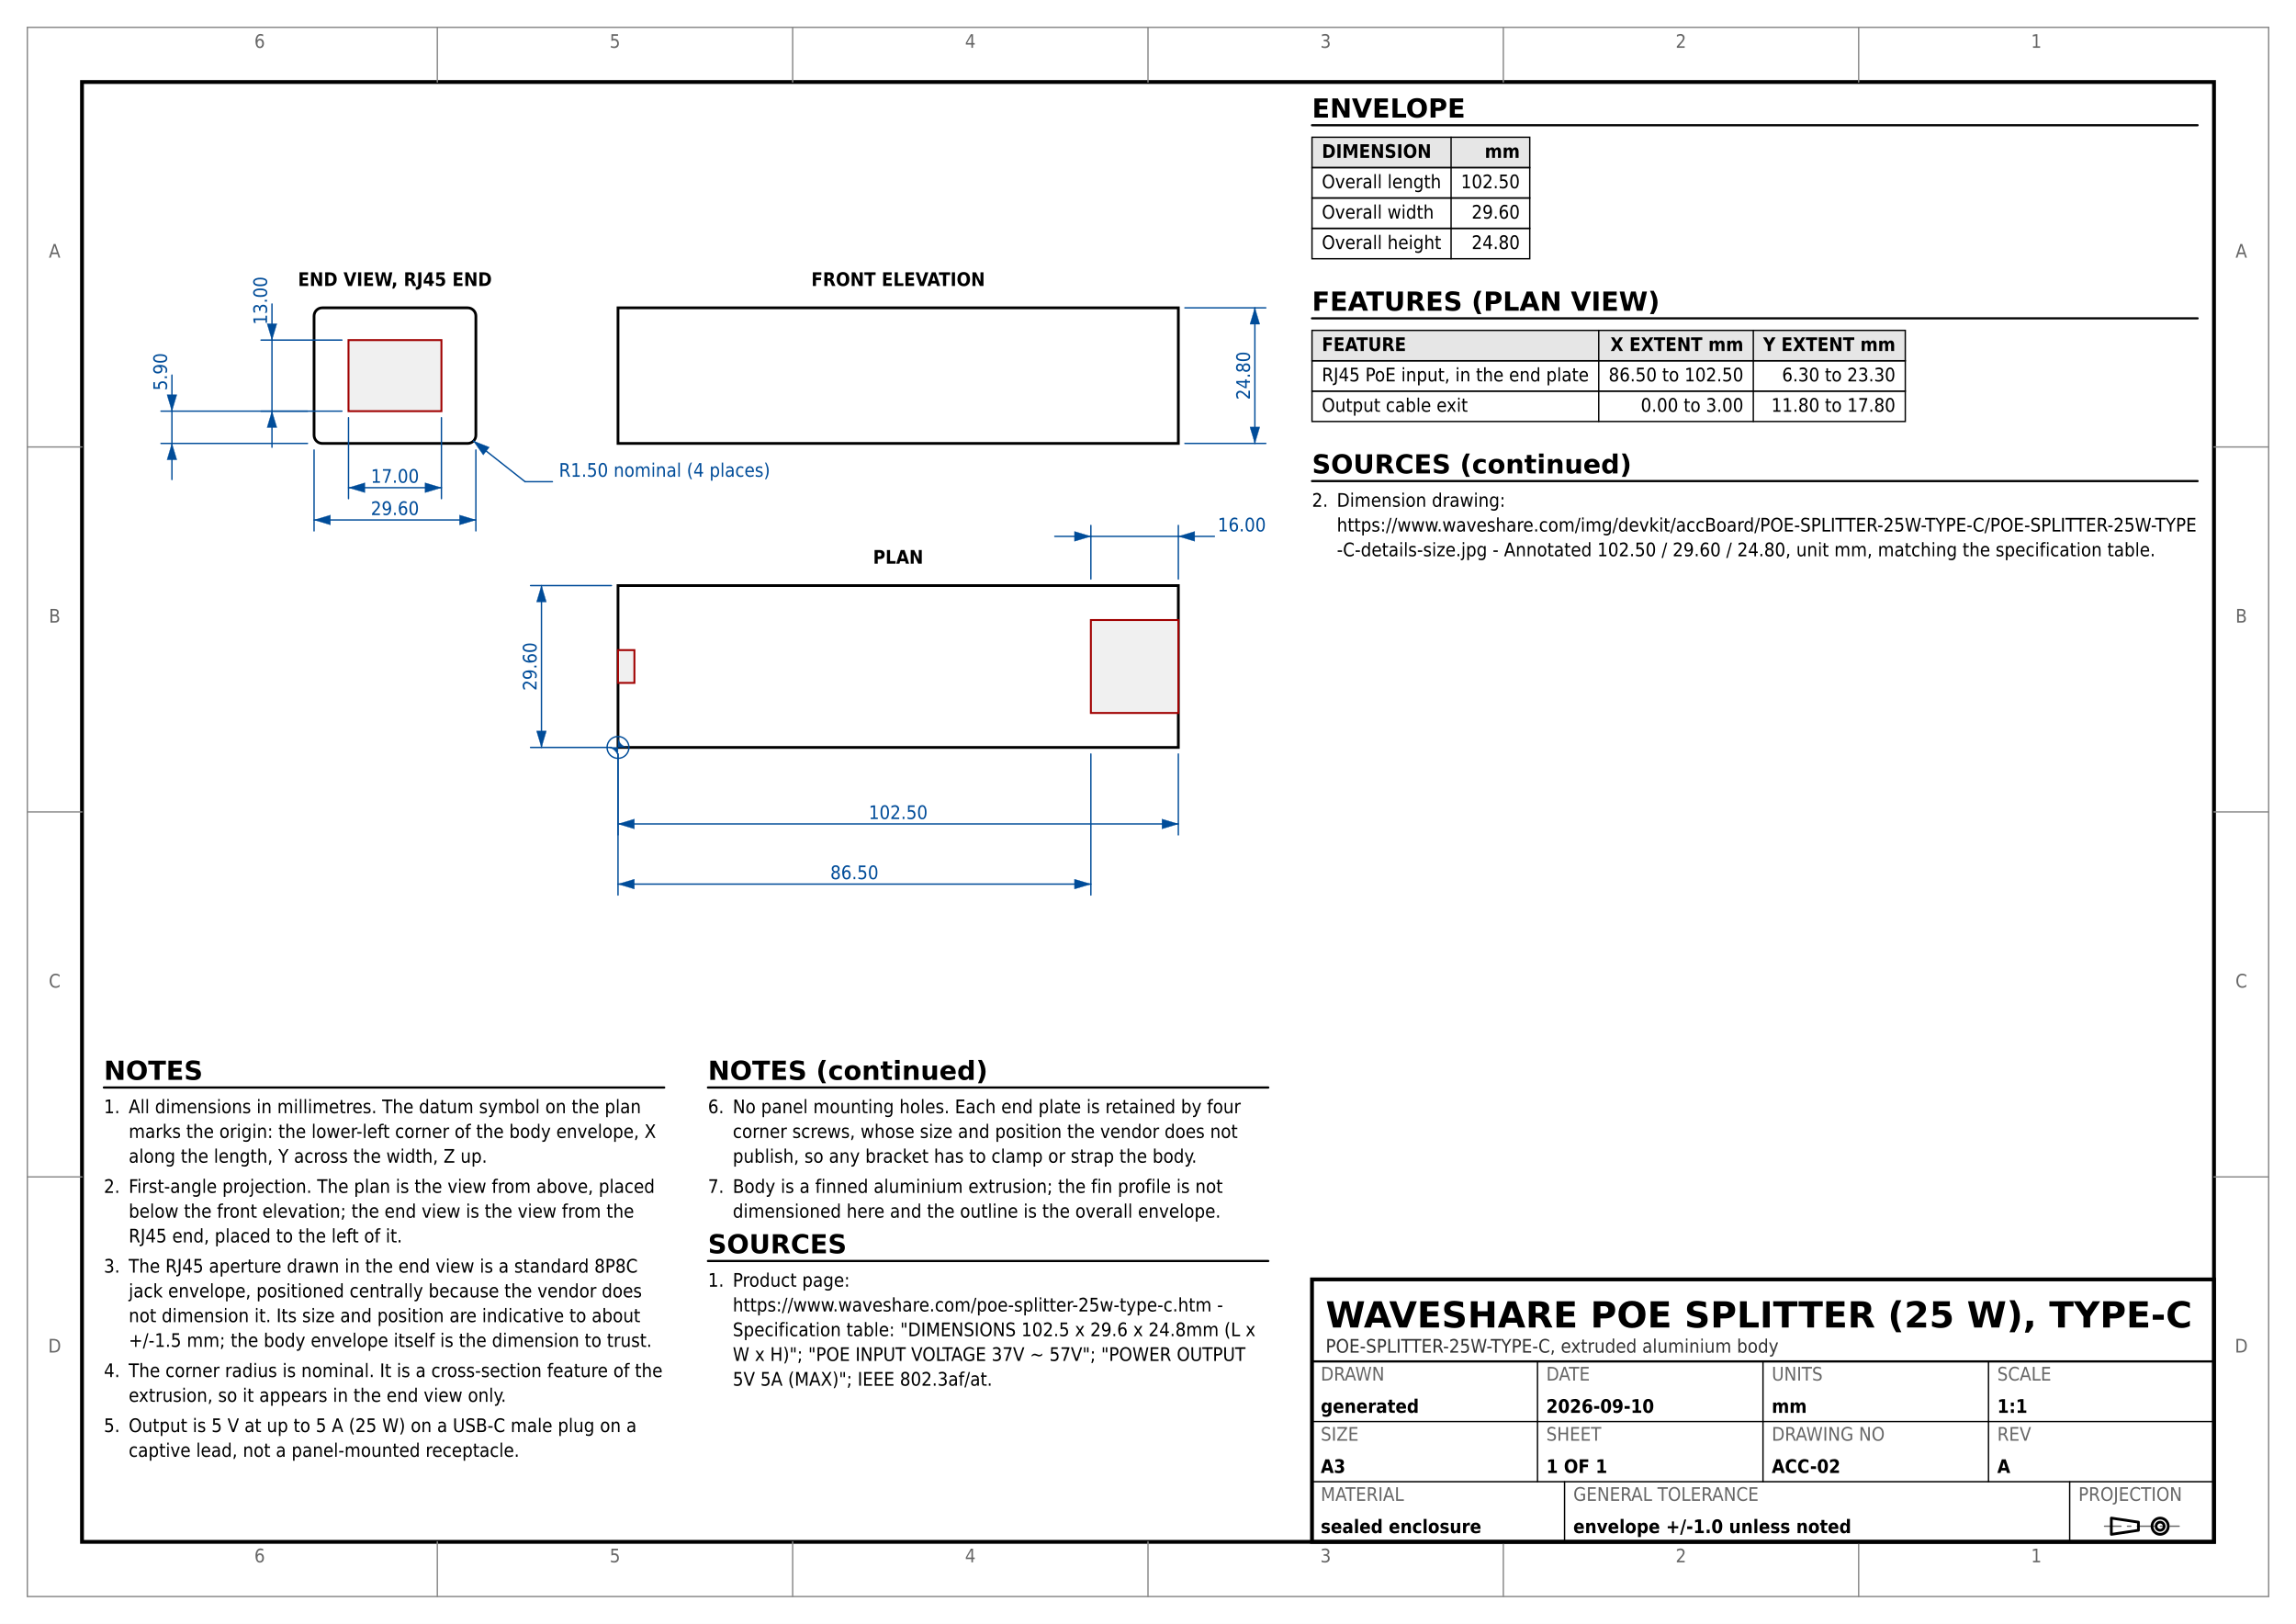
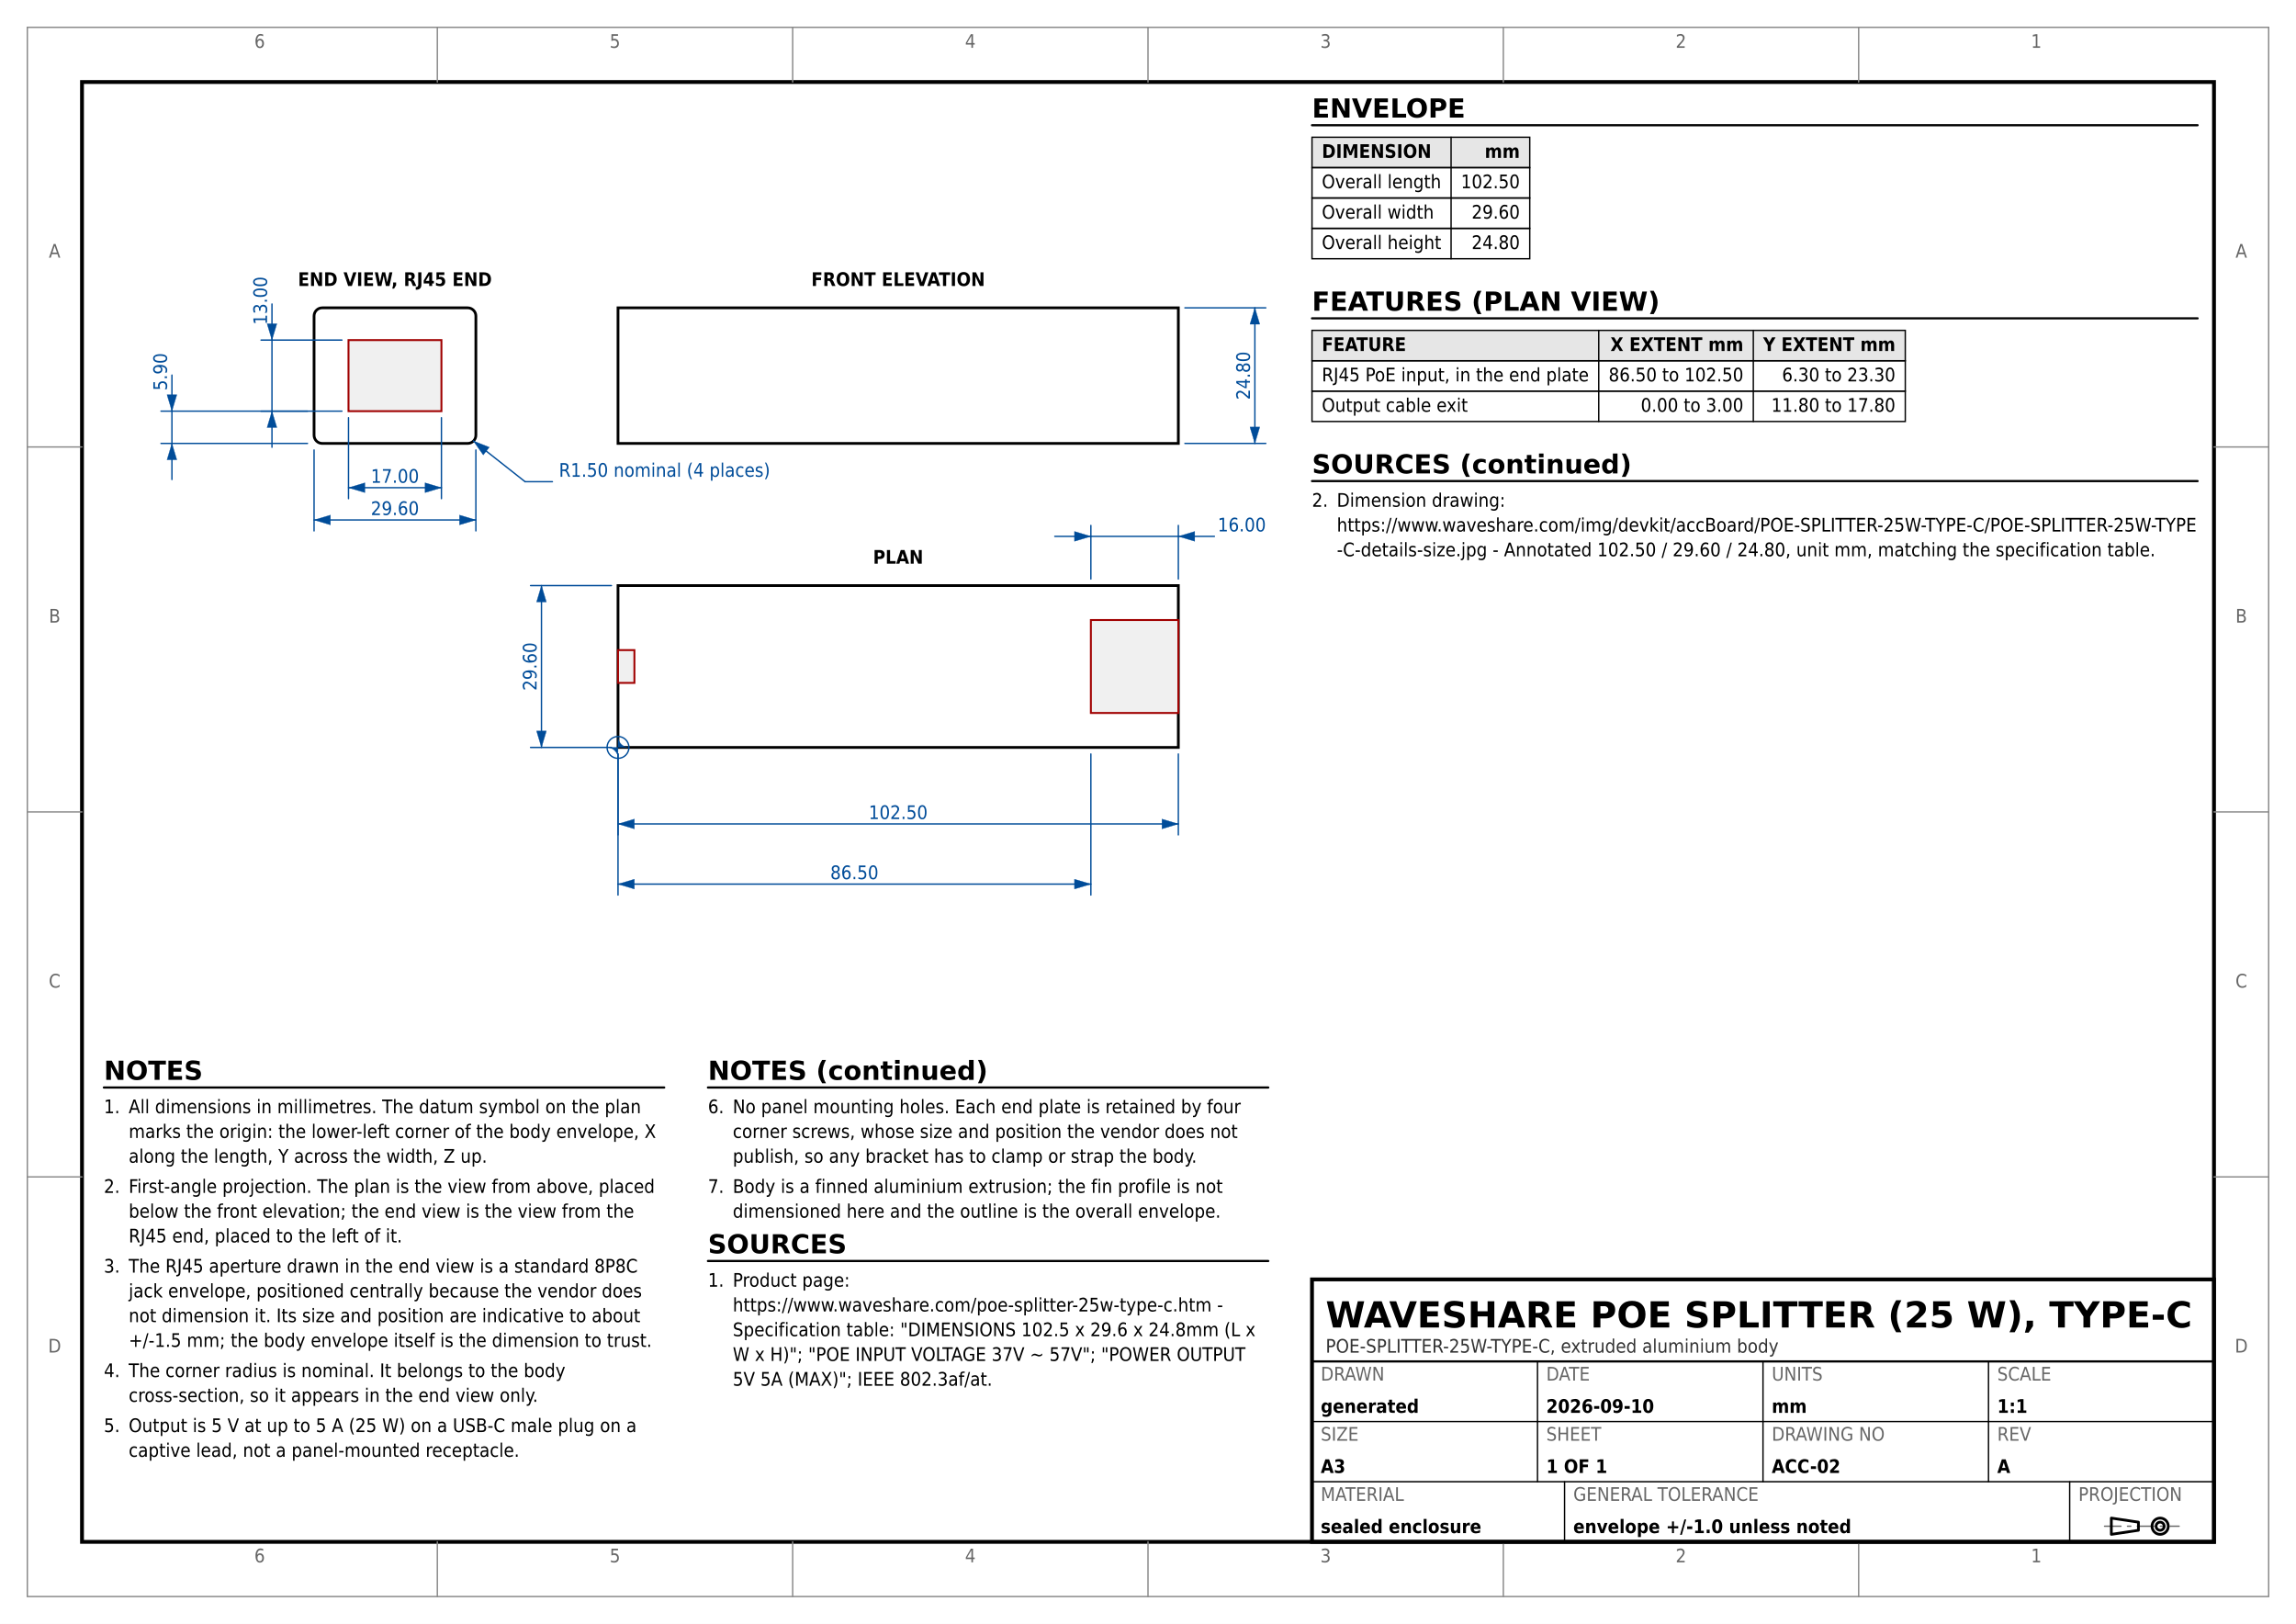
<svg xmlns="http://www.w3.org/2000/svg" version="1.1" width="420mm" height="297mm" viewBox="0 0 420 297">
  <rect width="100%" height="100%" fill="#ffffff" />
  <rect x="5" y="5" width="410" height="287" fill="none" stroke="#888888" stroke-width="0.25" />
  <rect x="15" y="15" width="390" height="267" fill="none" stroke="#000000" stroke-width="0.7" />
  <text x="47.5" y="285.75" font-family="DejaVu Sans Condensed, DejaVu Sans, Liberation Sans, sans-serif" font-size="3.429" fill="#666666" text-anchor="middle">6</text>
  <text x="47.5" y="8.75" font-family="DejaVu Sans Condensed, DejaVu Sans, Liberation Sans, sans-serif" font-size="3.429" fill="#666666" text-anchor="middle">6</text>
  <line x1="80" y1="292" x2="80" y2="282" stroke="#888888" stroke-width="0.25" stroke-linecap="round" />
  <line x1="80" y1="15" x2="80" y2="5" stroke="#888888" stroke-width="0.25" stroke-linecap="round" />
  <text x="112.5" y="285.75" font-family="DejaVu Sans Condensed, DejaVu Sans, Liberation Sans, sans-serif" font-size="3.429" fill="#666666" text-anchor="middle">5</text>
  <text x="112.5" y="8.75" font-family="DejaVu Sans Condensed, DejaVu Sans, Liberation Sans, sans-serif" font-size="3.429" fill="#666666" text-anchor="middle">5</text>
  <line x1="145" y1="292" x2="145" y2="282" stroke="#888888" stroke-width="0.25" stroke-linecap="round" />
  <line x1="145" y1="15" x2="145" y2="5" stroke="#888888" stroke-width="0.25" stroke-linecap="round" />
  <text x="177.5" y="285.75" font-family="DejaVu Sans Condensed, DejaVu Sans, Liberation Sans, sans-serif" font-size="3.429" fill="#666666" text-anchor="middle">4</text>
  <text x="177.5" y="8.75" font-family="DejaVu Sans Condensed, DejaVu Sans, Liberation Sans, sans-serif" font-size="3.429" fill="#666666" text-anchor="middle">4</text>
  <line x1="210" y1="292" x2="210" y2="282" stroke="#888888" stroke-width="0.25" stroke-linecap="round" />
  <line x1="210" y1="15" x2="210" y2="5" stroke="#888888" stroke-width="0.25" stroke-linecap="round" />
  <text x="242.5" y="285.75" font-family="DejaVu Sans Condensed, DejaVu Sans, Liberation Sans, sans-serif" font-size="3.429" fill="#666666" text-anchor="middle">3</text>
  <text x="242.5" y="8.75" font-family="DejaVu Sans Condensed, DejaVu Sans, Liberation Sans, sans-serif" font-size="3.429" fill="#666666" text-anchor="middle">3</text>
  <line x1="275" y1="292" x2="275" y2="282" stroke="#888888" stroke-width="0.25" stroke-linecap="round" />
  <line x1="275" y1="15" x2="275" y2="5" stroke="#888888" stroke-width="0.25" stroke-linecap="round" />
  <text x="307.5" y="285.75" font-family="DejaVu Sans Condensed, DejaVu Sans, Liberation Sans, sans-serif" font-size="3.429" fill="#666666" text-anchor="middle">2</text>
  <text x="307.5" y="8.75" font-family="DejaVu Sans Condensed, DejaVu Sans, Liberation Sans, sans-serif" font-size="3.429" fill="#666666" text-anchor="middle">2</text>
  <line x1="340" y1="292" x2="340" y2="282" stroke="#888888" stroke-width="0.25" stroke-linecap="round" />
  <line x1="340" y1="15" x2="340" y2="5" stroke="#888888" stroke-width="0.25" stroke-linecap="round" />
  <text x="372.5" y="285.75" font-family="DejaVu Sans Condensed, DejaVu Sans, Liberation Sans, sans-serif" font-size="3.429" fill="#666666" text-anchor="middle">1</text>
  <text x="372.5" y="8.75" font-family="DejaVu Sans Condensed, DejaVu Sans, Liberation Sans, sans-serif" font-size="3.429" fill="#666666" text-anchor="middle">1</text>
  <text x="10" y="247.375" font-family="DejaVu Sans Condensed, DejaVu Sans, Liberation Sans, sans-serif" font-size="3.429" fill="#666666" text-anchor="middle">D</text>
  <text x="410" y="247.375" font-family="DejaVu Sans Condensed, DejaVu Sans, Liberation Sans, sans-serif" font-size="3.429" fill="#666666" text-anchor="middle">D</text>
  <line x1="5" y1="215.25" x2="15" y2="215.25" stroke="#888888" stroke-width="0.25" stroke-linecap="round" />
  <line x1="405" y1="215.25" x2="415" y2="215.25" stroke="#888888" stroke-width="0.25" stroke-linecap="round" />
  <text x="10" y="180.625" font-family="DejaVu Sans Condensed, DejaVu Sans, Liberation Sans, sans-serif" font-size="3.429" fill="#666666" text-anchor="middle">C</text>
  <text x="410" y="180.625" font-family="DejaVu Sans Condensed, DejaVu Sans, Liberation Sans, sans-serif" font-size="3.429" fill="#666666" text-anchor="middle">C</text>
  <line x1="5" y1="148.5" x2="15" y2="148.5" stroke="#888888" stroke-width="0.25" stroke-linecap="round" />
  <line x1="405" y1="148.5" x2="415" y2="148.5" stroke="#888888" stroke-width="0.25" stroke-linecap="round" />
  <text x="10" y="113.875" font-family="DejaVu Sans Condensed, DejaVu Sans, Liberation Sans, sans-serif" font-size="3.429" fill="#666666" text-anchor="middle">B</text>
  <text x="410" y="113.875" font-family="DejaVu Sans Condensed, DejaVu Sans, Liberation Sans, sans-serif" font-size="3.429" fill="#666666" text-anchor="middle">B</text>
  <line x1="5" y1="81.75" x2="15" y2="81.75" stroke="#888888" stroke-width="0.25" stroke-linecap="round" />
  <line x1="405" y1="81.75" x2="415" y2="81.75" stroke="#888888" stroke-width="0.25" stroke-linecap="round" />
  <text x="10" y="47.125" font-family="DejaVu Sans Condensed, DejaVu Sans, Liberation Sans, sans-serif" font-size="3.429" fill="#666666" text-anchor="middle">A</text>
  <text x="410" y="47.125" font-family="DejaVu Sans Condensed, DejaVu Sans, Liberation Sans, sans-serif" font-size="3.429" fill="#666666" text-anchor="middle">A</text>
  <rect x="113.05" y="56.3" width="102.5" height="24.8" fill="none" stroke="#000000" stroke-width="0.5" />
  <rect x="113.05" y="107.1" width="102.5" height="29.6" fill="none" stroke="#000000" stroke-width="0.5" />
  <rect x="57.45" y="56.3" width="29.6" height="24.8" fill="none" stroke="#000000" stroke-width="0.5" rx="1.5" ry="1.5" />
  <text x="164.3" y="52.3" font-family="DejaVu Sans Condensed, DejaVu Sans, Liberation Sans, sans-serif" font-size="3.429" fill="#000000" text-anchor="middle" font-weight="bold">FRONT ELEVATION</text>
  <text x="164.3" y="103.1" font-family="DejaVu Sans Condensed, DejaVu Sans, Liberation Sans, sans-serif" font-size="3.429" fill="#000000" text-anchor="middle" font-weight="bold">PLAN</text>
  <text x="72.25" y="52.3" font-family="DejaVu Sans Condensed, DejaVu Sans, Liberation Sans, sans-serif" font-size="3.429" fill="#000000" text-anchor="middle" font-weight="bold">END VIEW, RJ45 END</text>
  <rect x="199.55" y="113.4" width="16" height="17" fill="#f0f0f0" stroke="#a00000" stroke-width="0.35" />
  <rect x="63.75" y="62.2" width="17" height="13" fill="#f0f0f0" stroke="#a00000" stroke-width="0.35" />
  <line x1="63.75" y1="76.4" x2="63.75" y2="91.2" stroke="#004c99" stroke-width="0.25" stroke-linecap="round" />
  <line x1="80.75" y1="76.4" x2="80.75" y2="91.2" stroke="#004c99" stroke-width="0.25" stroke-linecap="round" />
  <line x1="63.75" y1="89.2" x2="80.75" y2="89.2" stroke="#004c99" stroke-width="0.25" stroke-linecap="round" />
  <polygon points="63.75,89.2 66.75,90.1 66.75,88.3" fill="#004c99" stroke="#004c99" stroke-width="0.05" stroke-linejoin="round" />
  <polygon points="80.75,89.2 77.75,88.3 77.75,90.1" fill="#004c99" stroke="#004c99" stroke-width="0.05" stroke-linejoin="round" />
  <text x="72.25" y="88.3" font-family="DejaVu Sans Condensed, DejaVu Sans, Liberation Sans, sans-serif" font-size="3.429" fill="#004c99" text-anchor="middle">17.00</text>
  <line x1="62.55" y1="75.2" x2="47.75" y2="75.2" stroke="#004c99" stroke-width="0.25" stroke-linecap="round" />
  <line x1="62.55" y1="62.2" x2="47.75" y2="62.2" stroke="#004c99" stroke-width="0.25" stroke-linecap="round" />
  <line x1="49.75" y1="75.2" x2="49.75" y2="62.2" stroke="#004c99" stroke-width="0.25" stroke-linecap="round" />
  <polygon points="49.75,75.2 48.85,78.2 50.65,78.2" fill="#004c99" stroke="#004c99" stroke-width="0.05" stroke-linejoin="round" />
  <polygon points="49.75,62.2 50.65,59.2 48.85,59.2" fill="#004c99" stroke="#004c99" stroke-width="0.05" stroke-linejoin="round" />
  <line x1="49.75" y1="81.8" x2="49.75" y2="75.2" stroke="#004c99" stroke-width="0.25" stroke-linecap="round" />
  <line x1="49.75" y1="62.2" x2="49.75" y2="55.6" stroke="#004c99" stroke-width="0.25" stroke-linecap="round" />
  <text x="48.85" y="55" font-family="DejaVu Sans Condensed, DejaVu Sans, Liberation Sans, sans-serif" font-size="3.429" fill="#004c99" text-anchor="middle" transform="rotate(-90 48.85 55)">13.00</text>
  <line x1="56.25" y1="75.2" x2="29.45" y2="75.2" stroke="#004c99" stroke-width="0.25" stroke-linecap="round" />
  <line x1="56.25" y1="81.1" x2="29.45" y2="81.1" stroke="#004c99" stroke-width="0.25" stroke-linecap="round" />
  <line x1="31.45" y1="81.1" x2="31.45" y2="75.2" stroke="#004c99" stroke-width="0.25" stroke-linecap="round" />
  <polygon points="31.45,81.1 30.55,84.1 32.35,84.1" fill="#004c99" stroke="#004c99" stroke-width="0.05" stroke-linejoin="round" />
  <polygon points="31.45,75.2 32.35,72.2 30.55,72.2" fill="#004c99" stroke="#004c99" stroke-width="0.05" stroke-linejoin="round" />
  <line x1="31.45" y1="87.7" x2="31.45" y2="81.1" stroke="#004c99" stroke-width="0.25" stroke-linecap="round" />
  <line x1="31.45" y1="75.2" x2="31.45" y2="68.6" stroke="#004c99" stroke-width="0.25" stroke-linecap="round" />
  <text x="30.55" y="68" font-family="DejaVu Sans Condensed, DejaVu Sans, Liberation Sans, sans-serif" font-size="3.429" fill="#004c99" text-anchor="middle" transform="rotate(-90 30.55 68)">5.90</text>
  <line x1="199.55" y1="105.9" x2="199.55" y2="96.1" stroke="#004c99" stroke-width="0.25" stroke-linecap="round" />
  <line x1="215.55" y1="105.9" x2="215.55" y2="96.1" stroke="#004c99" stroke-width="0.25" stroke-linecap="round" />
  <line x1="199.55" y1="98.1" x2="215.55" y2="98.1" stroke="#004c99" stroke-width="0.25" stroke-linecap="round" />
  <polygon points="199.55,98.1 196.55,97.2 196.55,99" fill="#004c99" stroke="#004c99" stroke-width="0.05" stroke-linejoin="round" />
  <polygon points="215.55,98.1 218.55,99 218.55,97.2" fill="#004c99" stroke="#004c99" stroke-width="0.05" stroke-linejoin="round" />
  <line x1="192.95" y1="98.1" x2="199.55" y2="98.1" stroke="#004c99" stroke-width="0.25" stroke-linecap="round" />
  <line x1="215.55" y1="98.1" x2="222.15" y2="98.1" stroke="#004c99" stroke-width="0.25" stroke-linecap="round" />
  <text x="227.165" y="97.2" font-family="DejaVu Sans Condensed, DejaVu Sans, Liberation Sans, sans-serif" font-size="3.429" fill="#004c99" text-anchor="middle">16.00</text>
  <line x1="113.05" y1="137.9" x2="113.05" y2="163.7" stroke="#004c99" stroke-width="0.25" stroke-linecap="round" />
  <line x1="199.55" y1="137.9" x2="199.55" y2="163.7" stroke="#004c99" stroke-width="0.25" stroke-linecap="round" />
  <line x1="113.05" y1="161.7" x2="199.55" y2="161.7" stroke="#004c99" stroke-width="0.25" stroke-linecap="round" />
  <polygon points="113.05,161.7 116.05,162.6 116.05,160.8" fill="#004c99" stroke="#004c99" stroke-width="0.05" stroke-linejoin="round" />
  <polygon points="199.55,161.7 196.55,160.8 196.55,162.6" fill="#004c99" stroke="#004c99" stroke-width="0.05" stroke-linejoin="round" />
  <text x="156.3" y="160.8" font-family="DejaVu Sans Condensed, DejaVu Sans, Liberation Sans, sans-serif" font-size="3.429" fill="#004c99" text-anchor="middle">86.50</text>
  <rect x="113.05" y="118.9" width="3" height="6" fill="#f0f0f0" stroke="#a00000" stroke-width="0.35" />
  <line x1="113.05" y1="137.9" x2="113.05" y2="152.7" stroke="#004c99" stroke-width="0.25" stroke-linecap="round" />
  <line x1="215.55" y1="137.9" x2="215.55" y2="152.7" stroke="#004c99" stroke-width="0.25" stroke-linecap="round" />
  <line x1="113.05" y1="150.7" x2="215.55" y2="150.7" stroke="#004c99" stroke-width="0.25" stroke-linecap="round" />
  <polygon points="113.05,150.7 116.05,151.6 116.05,149.8" fill="#004c99" stroke="#004c99" stroke-width="0.05" stroke-linejoin="round" />
  <polygon points="215.55,150.7 212.55,149.8 212.55,151.6" fill="#004c99" stroke="#004c99" stroke-width="0.05" stroke-linejoin="round" />
  <text x="164.3" y="149.8" font-family="DejaVu Sans Condensed, DejaVu Sans, Liberation Sans, sans-serif" font-size="3.429" fill="#004c99" text-anchor="middle">102.50</text>
  <line x1="111.85" y1="136.7" x2="97.05" y2="136.7" stroke="#004c99" stroke-width="0.25" stroke-linecap="round" />
  <line x1="111.85" y1="107.1" x2="97.05" y2="107.1" stroke="#004c99" stroke-width="0.25" stroke-linecap="round" />
  <line x1="99.05" y1="136.7" x2="99.05" y2="107.1" stroke="#004c99" stroke-width="0.25" stroke-linecap="round" />
  <polygon points="99.05,136.7 99.95,133.7 98.15,133.7" fill="#004c99" stroke="#004c99" stroke-width="0.05" stroke-linejoin="round" />
  <polygon points="99.05,107.1 98.15,110.1 99.95,110.1" fill="#004c99" stroke="#004c99" stroke-width="0.05" stroke-linejoin="round" />
  <text x="98.15" y="121.9" font-family="DejaVu Sans Condensed, DejaVu Sans, Liberation Sans, sans-serif" font-size="3.429" fill="#004c99" text-anchor="middle" transform="rotate(-90 98.15 121.9)">29.60</text>
  <line x1="216.75" y1="81.1" x2="231.55" y2="81.1" stroke="#004c99" stroke-width="0.25" stroke-linecap="round" />
  <line x1="216.75" y1="56.3" x2="231.55" y2="56.3" stroke="#004c99" stroke-width="0.25" stroke-linecap="round" />
  <line x1="229.55" y1="81.1" x2="229.55" y2="56.3" stroke="#004c99" stroke-width="0.25" stroke-linecap="round" />
  <polygon points="229.55,81.1 230.45,78.1 228.65,78.1" fill="#004c99" stroke="#004c99" stroke-width="0.05" stroke-linejoin="round" />
  <polygon points="229.55,56.3 228.65,59.3 230.45,59.3" fill="#004c99" stroke="#004c99" stroke-width="0.05" stroke-linejoin="round" />
  <text x="228.65" y="68.7" font-family="DejaVu Sans Condensed, DejaVu Sans, Liberation Sans, sans-serif" font-size="3.429" fill="#004c99" text-anchor="middle" transform="rotate(-90 228.65 68.7)">24.80</text>
  <line x1="57.45" y1="82.3" x2="57.45" y2="97.1" stroke="#004c99" stroke-width="0.25" stroke-linecap="round" />
  <line x1="87.05" y1="82.3" x2="87.05" y2="97.1" stroke="#004c99" stroke-width="0.25" stroke-linecap="round" />
  <line x1="57.45" y1="95.1" x2="87.05" y2="95.1" stroke="#004c99" stroke-width="0.25" stroke-linecap="round" />
  <polygon points="57.45,95.1 60.45,96 60.45,94.2" fill="#004c99" stroke="#004c99" stroke-width="0.05" stroke-linejoin="round" />
  <polygon points="87.05,95.1 84.05,94.2 84.05,96" fill="#004c99" stroke="#004c99" stroke-width="0.05" stroke-linejoin="round" />
  <text x="72.25" y="94.2" font-family="DejaVu Sans Condensed, DejaVu Sans, Liberation Sans, sans-serif" font-size="3.429" fill="#004c99" text-anchor="middle">29.60</text>
  <polygon points="86.6,80.65 88.399,83.214 89.513,81.8" fill="#004c99" stroke="#004c99" stroke-width="0.05" stroke-linejoin="round" />
  <line x1="86.6" y1="80.65" x2="96.05" y2="88.1" stroke="#004c99" stroke-width="0.25" stroke-linecap="round" />
  <line x1="96.05" y1="88.1" x2="101.05" y2="88.1" stroke="#004c99" stroke-width="0.25" stroke-linecap="round" />
  <text x="102.25" y="87.2" font-family="DejaVu Sans Condensed, DejaVu Sans, Liberation Sans, sans-serif" font-size="3.429" fill="#004c99" text-anchor="start">R1.50 nominal (4 places)</text>
  <circle cx="113.05" cy="136.7" r="2" fill="none" stroke="#004c99" stroke-width="0.25" />
  <path d="M 113.05 136.7 L 115.05 136.7 A 2.0 2.0 0 0 1 113.05 134.7 Z" fill="#004c99" stroke="#004c99" stroke-width="0.05" stroke-linejoin="round" stroke-linecap="round" />
  <path d="M 113.05 136.7 L 111.05 136.7 A 2.0 2.0 0 0 1 113.05 138.7 Z" fill="#004c99" stroke="#004c99" stroke-width="0.05" stroke-linejoin="round" stroke-linecap="round" />
  <text x="240" y="21.5" font-family="DejaVu Sans, Liberation Sans, sans-serif" font-size="4.801" fill="#000000" text-anchor="start" font-weight="bold">ENVELOPE</text>
  <line x1="240" y1="22.9" x2="402" y2="22.9" stroke="#000000" stroke-width="0.4" stroke-linecap="round" />
  <rect x="240" y="25.1" width="39.833" height="5.556" fill="#e6e6e6" stroke="#000000" stroke-width="0.25" />
  <text x="241.8" y="28.878" font-family="DejaVu Sans Condensed, DejaVu Sans, Liberation Sans, sans-serif" font-size="3.429" fill="#000000" text-anchor="start" font-weight="bold">DIMENSION</text>
  <text x="278.033" y="28.878" font-family="DejaVu Sans Condensed, DejaVu Sans, Liberation Sans, sans-serif" font-size="3.429" fill="#000000" text-anchor="end" font-weight="bold">mm</text>
  <rect x="240" y="30.656" width="39.833" height="5.556" fill="none" stroke="#000000" stroke-width="0.25" />
  <text x="241.8" y="34.433" font-family="DejaVu Sans Condensed, DejaVu Sans, Liberation Sans, sans-serif" font-size="3.429" fill="#000000" text-anchor="start">Overall length</text>
  <text x="278.033" y="34.433" font-family="DejaVu Sans Condensed, DejaVu Sans, Liberation Sans, sans-serif" font-size="3.429" fill="#000000" text-anchor="end">102.50</text>
  <rect x="240" y="36.211" width="39.833" height="5.556" fill="none" stroke="#000000" stroke-width="0.25" />
  <text x="241.8" y="39.989" font-family="DejaVu Sans Condensed, DejaVu Sans, Liberation Sans, sans-serif" font-size="3.429" fill="#000000" text-anchor="start">Overall width</text>
  <text x="278.033" y="39.989" font-family="DejaVu Sans Condensed, DejaVu Sans, Liberation Sans, sans-serif" font-size="3.429" fill="#000000" text-anchor="end">29.60</text>
  <rect x="240" y="41.767" width="39.833" height="5.556" fill="none" stroke="#000000" stroke-width="0.25" />
  <text x="241.8" y="45.544" font-family="DejaVu Sans Condensed, DejaVu Sans, Liberation Sans, sans-serif" font-size="3.429" fill="#000000" text-anchor="start">Overall height</text>
  <text x="278.033" y="45.544" font-family="DejaVu Sans Condensed, DejaVu Sans, Liberation Sans, sans-serif" font-size="3.429" fill="#000000" text-anchor="end">24.80</text>
  <line x1="265.441" y1="25.1" x2="265.441" y2="47.322" stroke="#000000" stroke-width="0.25" stroke-linecap="round" />
  <text x="240" y="56.822" font-family="DejaVu Sans, Liberation Sans, sans-serif" font-size="4.801" fill="#000000" text-anchor="start" font-weight="bold">FEATURES (PLAN VIEW)</text>
  <line x1="240" y1="58.222" x2="402" y2="58.222" stroke="#000000" stroke-width="0.4" stroke-linecap="round" />
  <rect x="240" y="60.422" width="108.528" height="5.556" fill="#e6e6e6" stroke="#000000" stroke-width="0.25" />
  <text x="241.8" y="64.2" font-family="DejaVu Sans Condensed, DejaVu Sans, Liberation Sans, sans-serif" font-size="3.429" fill="#000000" text-anchor="start" font-weight="bold">FEATURE</text>
  <text x="318.929" y="64.2" font-family="DejaVu Sans Condensed, DejaVu Sans, Liberation Sans, sans-serif" font-size="3.429" fill="#000000" text-anchor="end" font-weight="bold">X EXTENT mm</text>
  <text x="346.728" y="64.2" font-family="DejaVu Sans Condensed, DejaVu Sans, Liberation Sans, sans-serif" font-size="3.429" fill="#000000" text-anchor="end" font-weight="bold">Y EXTENT mm</text>
  <rect x="240" y="65.978" width="108.528" height="5.556" fill="none" stroke="#000000" stroke-width="0.25" />
  <text x="241.8" y="69.756" font-family="DejaVu Sans Condensed, DejaVu Sans, Liberation Sans, sans-serif" font-size="3.429" fill="#000000" text-anchor="start">RJ45 PoE input, in the end plate</text>
  <text x="318.929" y="69.756" font-family="DejaVu Sans Condensed, DejaVu Sans, Liberation Sans, sans-serif" font-size="3.429" fill="#000000" text-anchor="end">86.50 to 102.50</text>
  <text x="346.728" y="69.756" font-family="DejaVu Sans Condensed, DejaVu Sans, Liberation Sans, sans-serif" font-size="3.429" fill="#000000" text-anchor="end">6.30 to 23.30</text>
  <rect x="240" y="71.533" width="108.528" height="5.556" fill="none" stroke="#000000" stroke-width="0.25" />
  <text x="241.8" y="75.311" font-family="DejaVu Sans Condensed, DejaVu Sans, Liberation Sans, sans-serif" font-size="3.429" fill="#000000" text-anchor="start">Output cable exit</text>
  <text x="318.929" y="75.311" font-family="DejaVu Sans Condensed, DejaVu Sans, Liberation Sans, sans-serif" font-size="3.429" fill="#000000" text-anchor="end">0.00 to 3.00</text>
  <text x="346.728" y="75.311" font-family="DejaVu Sans Condensed, DejaVu Sans, Liberation Sans, sans-serif" font-size="3.429" fill="#000000" text-anchor="end">11.80 to 17.80</text>
  <line x1="292.452" y1="60.422" x2="292.452" y2="77.089" stroke="#000000" stroke-width="0.25" stroke-linecap="round" />
  <line x1="320.729" y1="60.422" x2="320.729" y2="77.089" stroke="#000000" stroke-width="0.25" stroke-linecap="round" />
  <text x="19" y="197.5" font-family="DejaVu Sans, Liberation Sans, sans-serif" font-size="4.801" fill="#000000" text-anchor="start" font-weight="bold">NOTES</text>
  <line x1="19" y1="198.9" x2="121.5" y2="198.9" stroke="#000000" stroke-width="0.4" stroke-linecap="round" />
  <text x="19" y="203.6" font-family="DejaVu Sans Condensed, DejaVu Sans, Liberation Sans, sans-serif" font-size="3.429" fill="#000000" text-anchor="start">1.</text>
  <text x="23.542" y="203.6" font-family="DejaVu Sans Condensed, DejaVu Sans, Liberation Sans, sans-serif" font-size="3.429" fill="#000000" text-anchor="start">All dimensions in millimetres. The datum symbol on the plan</text>
  <text x="23.542" y="208.127" font-family="DejaVu Sans Condensed, DejaVu Sans, Liberation Sans, sans-serif" font-size="3.429" fill="#000000" text-anchor="start">marks the origin: the lower-left corner of the body envelope, X</text>
  <text x="23.542" y="212.654" font-family="DejaVu Sans Condensed, DejaVu Sans, Liberation Sans, sans-serif" font-size="3.429" fill="#000000" text-anchor="start">along the length, Y across the width, Z up.</text>
  <text x="19" y="218.18" font-family="DejaVu Sans Condensed, DejaVu Sans, Liberation Sans, sans-serif" font-size="3.429" fill="#000000" text-anchor="start">2.</text>
  <text x="23.542" y="218.18" font-family="DejaVu Sans Condensed, DejaVu Sans, Liberation Sans, sans-serif" font-size="3.429" fill="#000000" text-anchor="start">First-angle projection. The plan is the view from above, placed</text>
  <text x="23.542" y="222.707" font-family="DejaVu Sans Condensed, DejaVu Sans, Liberation Sans, sans-serif" font-size="3.429" fill="#000000" text-anchor="start">below the front elevation; the end view is the view from the</text>
  <text x="23.542" y="227.234" font-family="DejaVu Sans Condensed, DejaVu Sans, Liberation Sans, sans-serif" font-size="3.429" fill="#000000" text-anchor="start">RJ45 end, placed to the left of it.</text>
  <text x="19" y="232.761" font-family="DejaVu Sans Condensed, DejaVu Sans, Liberation Sans, sans-serif" font-size="3.429" fill="#000000" text-anchor="start">3.</text>
  <text x="23.542" y="232.761" font-family="DejaVu Sans Condensed, DejaVu Sans, Liberation Sans, sans-serif" font-size="3.429" fill="#000000" text-anchor="start">The RJ45 aperture drawn in the end view is a standard 8P8C</text>
  <text x="23.542" y="237.287" font-family="DejaVu Sans Condensed, DejaVu Sans, Liberation Sans, sans-serif" font-size="3.429" fill="#000000" text-anchor="start">jack envelope, positioned centrally because the vendor does</text>
  <text x="23.542" y="241.814" font-family="DejaVu Sans Condensed, DejaVu Sans, Liberation Sans, sans-serif" font-size="3.429" fill="#000000" text-anchor="start">not dimension it. Its size and position are indicative to about</text>
  <text x="23.542" y="246.341" font-family="DejaVu Sans Condensed, DejaVu Sans, Liberation Sans, sans-serif" font-size="3.429" fill="#000000" text-anchor="start">+/-1.5 mm; the body envelope itself is the dimension to trust.</text>
  <text x="19" y="251.868" font-family="DejaVu Sans Condensed, DejaVu Sans, Liberation Sans, sans-serif" font-size="3.429" fill="#000000" text-anchor="start">4.</text>
-   <text x="23.542" y="251.868" font-family="DejaVu Sans Condensed, DejaVu Sans, Liberation Sans, sans-serif" font-size="3.429" fill="#000000" text-anchor="start">The corner radius is nominal. It is a cross-section feature of the</text>
-   <text x="23.542" y="256.394" font-family="DejaVu Sans Condensed, DejaVu Sans, Liberation Sans, sans-serif" font-size="3.429" fill="#000000" text-anchor="start">extrusion, so it appears in the end view only.</text>
+   <text x="23.542" y="251.868" font-family="DejaVu Sans Condensed, DejaVu Sans, Liberation Sans, sans-serif" font-size="3.429" fill="#000000" text-anchor="start">The corner radius is nominal. It belongs to the body</text>
+   <text x="23.542" y="256.394" font-family="DejaVu Sans Condensed, DejaVu Sans, Liberation Sans, sans-serif" font-size="3.429" fill="#000000" text-anchor="start">cross-section, so it appears in the end view only.</text>
  <text x="19" y="261.921" font-family="DejaVu Sans Condensed, DejaVu Sans, Liberation Sans, sans-serif" font-size="3.429" fill="#000000" text-anchor="start">5.</text>
  <text x="23.542" y="261.921" font-family="DejaVu Sans Condensed, DejaVu Sans, Liberation Sans, sans-serif" font-size="3.429" fill="#000000" text-anchor="start">Output is 5 V at up to 5 A (25 W) on a USB-C male plug on a</text>
  <text x="23.542" y="266.448" font-family="DejaVu Sans Condensed, DejaVu Sans, Liberation Sans, sans-serif" font-size="3.429" fill="#000000" text-anchor="start">captive lead, not a panel-mounted receptacle.</text>
  <text x="129.5" y="197.5" font-family="DejaVu Sans, Liberation Sans, sans-serif" font-size="4.801" fill="#000000" text-anchor="start" font-weight="bold">NOTES (continued)</text>
  <line x1="129.5" y1="198.9" x2="232" y2="198.9" stroke="#000000" stroke-width="0.4" stroke-linecap="round" />
  <text x="129.5" y="203.6" font-family="DejaVu Sans Condensed, DejaVu Sans, Liberation Sans, sans-serif" font-size="3.429" fill="#000000" text-anchor="start">6.</text>
  <text x="134.042" y="203.6" font-family="DejaVu Sans Condensed, DejaVu Sans, Liberation Sans, sans-serif" font-size="3.429" fill="#000000" text-anchor="start">No panel mounting holes. Each end plate is retained by four</text>
  <text x="134.042" y="208.127" font-family="DejaVu Sans Condensed, DejaVu Sans, Liberation Sans, sans-serif" font-size="3.429" fill="#000000" text-anchor="start">corner screws, whose size and position the vendor does not</text>
  <text x="134.042" y="212.654" font-family="DejaVu Sans Condensed, DejaVu Sans, Liberation Sans, sans-serif" font-size="3.429" fill="#000000" text-anchor="start">publish, so any bracket has to clamp or strap the body.</text>
  <text x="129.5" y="218.18" font-family="DejaVu Sans Condensed, DejaVu Sans, Liberation Sans, sans-serif" font-size="3.429" fill="#000000" text-anchor="start">7.</text>
  <text x="134.042" y="218.18" font-family="DejaVu Sans Condensed, DejaVu Sans, Liberation Sans, sans-serif" font-size="3.429" fill="#000000" text-anchor="start">Body is a finned aluminium extrusion; the fin profile is not</text>
  <text x="134.042" y="222.707" font-family="DejaVu Sans Condensed, DejaVu Sans, Liberation Sans, sans-serif" font-size="3.429" fill="#000000" text-anchor="start">dimensioned here and the outline is the overall envelope.</text>
  <text x="129.5" y="229.234" font-family="DejaVu Sans, Liberation Sans, sans-serif" font-size="4.801" fill="#000000" text-anchor="start" font-weight="bold">SOURCES</text>
  <line x1="129.5" y1="230.634" x2="232" y2="230.634" stroke="#000000" stroke-width="0.4" stroke-linecap="round" />
  <text x="129.5" y="235.334" font-family="DejaVu Sans Condensed, DejaVu Sans, Liberation Sans, sans-serif" font-size="3.429" fill="#000000" text-anchor="start">1.</text>
  <text x="134.042" y="235.334" font-family="DejaVu Sans Condensed, DejaVu Sans, Liberation Sans, sans-serif" font-size="3.429" fill="#000000" text-anchor="start">Product page:</text>
  <text x="134.042" y="239.861" font-family="DejaVu Sans Condensed, DejaVu Sans, Liberation Sans, sans-serif" font-size="3.429" fill="#000000" text-anchor="start">https://www.waveshare.com/poe-splitter-25w-type-c.htm -</text>
  <text x="134.042" y="244.387" font-family="DejaVu Sans Condensed, DejaVu Sans, Liberation Sans, sans-serif" font-size="3.429" fill="#000000" text-anchor="start">Specification table: "DIMENSIONS 102.5 x 29.6 x 24.8mm (L x</text>
  <text x="134.042" y="248.914" font-family="DejaVu Sans Condensed, DejaVu Sans, Liberation Sans, sans-serif" font-size="3.429" fill="#000000" text-anchor="start">W x H)"; "POE INPUT VOLTAGE 37V ~ 57V"; "POWER OUTPUT</text>
  <text x="134.042" y="253.441" font-family="DejaVu Sans Condensed, DejaVu Sans, Liberation Sans, sans-serif" font-size="3.429" fill="#000000" text-anchor="start">5V 5A (MAX)"; IEEE 802.3af/at.</text>
  <text x="240" y="86.589" font-family="DejaVu Sans, Liberation Sans, sans-serif" font-size="4.801" fill="#000000" text-anchor="start" font-weight="bold">SOURCES (continued)</text>
  <line x1="240" y1="87.989" x2="402" y2="87.989" stroke="#000000" stroke-width="0.4" stroke-linecap="round" />
  <text x="240" y="92.689" font-family="DejaVu Sans Condensed, DejaVu Sans, Liberation Sans, sans-serif" font-size="3.429" fill="#000000" text-anchor="start">2.</text>
  <text x="244.542" y="92.689" font-family="DejaVu Sans Condensed, DejaVu Sans, Liberation Sans, sans-serif" font-size="3.429" fill="#000000" text-anchor="start">Dimension drawing:</text>
  <text x="244.542" y="97.216" font-family="DejaVu Sans Condensed, DejaVu Sans, Liberation Sans, sans-serif" font-size="3.429" fill="#000000" text-anchor="start">https://www.waveshare.com/img/devkit/accBoard/POE-SPLITTER-25W-TYPE-C/POE-SPLITTER-25W-TYPE</text>
  <text x="244.542" y="101.742" font-family="DejaVu Sans Condensed, DejaVu Sans, Liberation Sans, sans-serif" font-size="3.429" fill="#000000" text-anchor="start">-C-details-size.jpg - Annotated 102.50 / 29.60 / 24.80, unit mm, matching the specification table.</text>
  <rect x="240" y="234" width="165" height="48" fill="none" stroke="#000000" stroke-width="0.7" />
  <line x1="240" y1="249" x2="405" y2="249" stroke="#000000" stroke-width="0.4" stroke-linecap="round" />
  <text x="242.5" y="242.8" font-family="DejaVu Sans, Liberation Sans, sans-serif" font-size="6.584" fill="#000000" text-anchor="start" font-weight="bold">WAVESHARE POE SPLITTER (25 W), TYPE-C</text>
  <text x="242.5" y="247.4" font-family="DejaVu Sans Condensed, DejaVu Sans, Liberation Sans, sans-serif" font-size="3.429" fill="#333333" text-anchor="start">POE-SPLITTER-25W-TYPE-C, extruded aluminium body</text>
  <text x="241.6" y="252.5" font-family="DejaVu Sans Condensed, DejaVu Sans, Liberation Sans, sans-serif" font-size="3.429" fill="#666666" text-anchor="start">DRAWN</text>
  <text x="241.6" y="258.4" font-family="DejaVu Sans Condensed, DejaVu Sans, Liberation Sans, sans-serif" font-size="3.429" fill="#000000" text-anchor="start" font-weight="bold">generated</text>
  <line x1="281.25" y1="260" x2="281.25" y2="249" stroke="#000000" stroke-width="0.25" stroke-linecap="round" />
  <text x="282.85" y="252.5" font-family="DejaVu Sans Condensed, DejaVu Sans, Liberation Sans, sans-serif" font-size="3.429" fill="#666666" text-anchor="start">DATE</text>
  <text x="282.85" y="258.4" font-family="DejaVu Sans Condensed, DejaVu Sans, Liberation Sans, sans-serif" font-size="3.429" fill="#000000" text-anchor="start" font-weight="bold">2026-09-10</text>
  <line x1="322.5" y1="260" x2="322.5" y2="249" stroke="#000000" stroke-width="0.25" stroke-linecap="round" />
  <text x="324.1" y="252.5" font-family="DejaVu Sans Condensed, DejaVu Sans, Liberation Sans, sans-serif" font-size="3.429" fill="#666666" text-anchor="start">UNITS</text>
  <text x="324.1" y="258.4" font-family="DejaVu Sans Condensed, DejaVu Sans, Liberation Sans, sans-serif" font-size="3.429" fill="#000000" text-anchor="start" font-weight="bold">mm</text>
  <line x1="363.75" y1="260" x2="363.75" y2="249" stroke="#000000" stroke-width="0.25" stroke-linecap="round" />
  <text x="365.35" y="252.5" font-family="DejaVu Sans Condensed, DejaVu Sans, Liberation Sans, sans-serif" font-size="3.429" fill="#666666" text-anchor="start">SCALE</text>
  <text x="365.35" y="258.4" font-family="DejaVu Sans Condensed, DejaVu Sans, Liberation Sans, sans-serif" font-size="3.429" fill="#000000" text-anchor="start" font-weight="bold">1:1</text>
  <line x1="240" y1="260" x2="281.25" y2="260" stroke="#000000" stroke-width="0.25" stroke-linecap="round" />
  <text x="241.6" y="263.5" font-family="DejaVu Sans Condensed, DejaVu Sans, Liberation Sans, sans-serif" font-size="3.429" fill="#666666" text-anchor="start">SIZE</text>
  <text x="241.6" y="269.4" font-family="DejaVu Sans Condensed, DejaVu Sans, Liberation Sans, sans-serif" font-size="3.429" fill="#000000" text-anchor="start" font-weight="bold">A3</text>
  <line x1="281.25" y1="271" x2="281.25" y2="260" stroke="#000000" stroke-width="0.25" stroke-linecap="round" />
  <line x1="281.25" y1="260" x2="322.5" y2="260" stroke="#000000" stroke-width="0.25" stroke-linecap="round" />
  <text x="282.85" y="263.5" font-family="DejaVu Sans Condensed, DejaVu Sans, Liberation Sans, sans-serif" font-size="3.429" fill="#666666" text-anchor="start">SHEET</text>
  <text x="282.85" y="269.4" font-family="DejaVu Sans Condensed, DejaVu Sans, Liberation Sans, sans-serif" font-size="3.429" fill="#000000" text-anchor="start" font-weight="bold">1 OF 1</text>
  <line x1="322.5" y1="271" x2="322.5" y2="260" stroke="#000000" stroke-width="0.25" stroke-linecap="round" />
  <line x1="322.5" y1="260" x2="363.75" y2="260" stroke="#000000" stroke-width="0.25" stroke-linecap="round" />
  <text x="324.1" y="263.5" font-family="DejaVu Sans Condensed, DejaVu Sans, Liberation Sans, sans-serif" font-size="3.429" fill="#666666" text-anchor="start">DRAWING NO</text>
  <text x="324.1" y="269.4" font-family="DejaVu Sans Condensed, DejaVu Sans, Liberation Sans, sans-serif" font-size="3.429" fill="#000000" text-anchor="start" font-weight="bold">ACC-02</text>
  <line x1="363.75" y1="271" x2="363.75" y2="260" stroke="#000000" stroke-width="0.25" stroke-linecap="round" />
  <line x1="363.75" y1="260" x2="405" y2="260" stroke="#000000" stroke-width="0.25" stroke-linecap="round" />
  <text x="365.35" y="263.5" font-family="DejaVu Sans Condensed, DejaVu Sans, Liberation Sans, sans-serif" font-size="3.429" fill="#666666" text-anchor="start">REV</text>
  <text x="365.35" y="269.4" font-family="DejaVu Sans Condensed, DejaVu Sans, Liberation Sans, sans-serif" font-size="3.429" fill="#000000" text-anchor="start" font-weight="bold">A</text>
  <line x1="240" y1="271" x2="405" y2="271" stroke="#000000" stroke-width="0.25" stroke-linecap="round" />
  <text x="241.6" y="274.5" font-family="DejaVu Sans Condensed, DejaVu Sans, Liberation Sans, sans-serif" font-size="3.429" fill="#666666" text-anchor="start">MATERIAL</text>
  <text x="241.6" y="280.4" font-family="DejaVu Sans Condensed, DejaVu Sans, Liberation Sans, sans-serif" font-size="3.429" fill="#000000" text-anchor="start" font-weight="bold">sealed enclosure</text>
  <line x1="286.2" y1="282" x2="286.2" y2="271" stroke="#000000" stroke-width="0.25" stroke-linecap="round" />
  <text x="287.8" y="274.5" font-family="DejaVu Sans Condensed, DejaVu Sans, Liberation Sans, sans-serif" font-size="3.429" fill="#666666" text-anchor="start">GENERAL TOLERANCE</text>
  <text x="287.8" y="280.4" font-family="DejaVu Sans Condensed, DejaVu Sans, Liberation Sans, sans-serif" font-size="3.429" fill="#000000" text-anchor="start" font-weight="bold">envelope +/-1.0 unless noted</text>
  <line x1="378.6" y1="282" x2="378.6" y2="271" stroke="#000000" stroke-width="0.25" stroke-linecap="round" />
  <text x="380.2" y="274.5" font-family="DejaVu Sans Condensed, DejaVu Sans, Liberation Sans, sans-serif" font-size="3.429" fill="#666666" text-anchor="start">PROJECTION</text>
  <line x1="384.98" y1="279.14" x2="398.62" y2="279.14" stroke="#666666" stroke-width="0.25" stroke-linecap="round" stroke-dasharray="3,1.2,0.6,1.2" />
  <polygon points="386.22,277.652 391.18,278.396 391.18,279.884 386.22,280.628" fill="none" stroke="#000000" stroke-width="0.5" stroke-linejoin="round" />
  <circle cx="395.148" cy="279.14" r="1.488" fill="none" stroke="#000000" stroke-width="0.5" />
  <circle cx="395.148" cy="279.14" r="0.744" fill="none" stroke="#000000" stroke-width="0.5" />
</svg>
